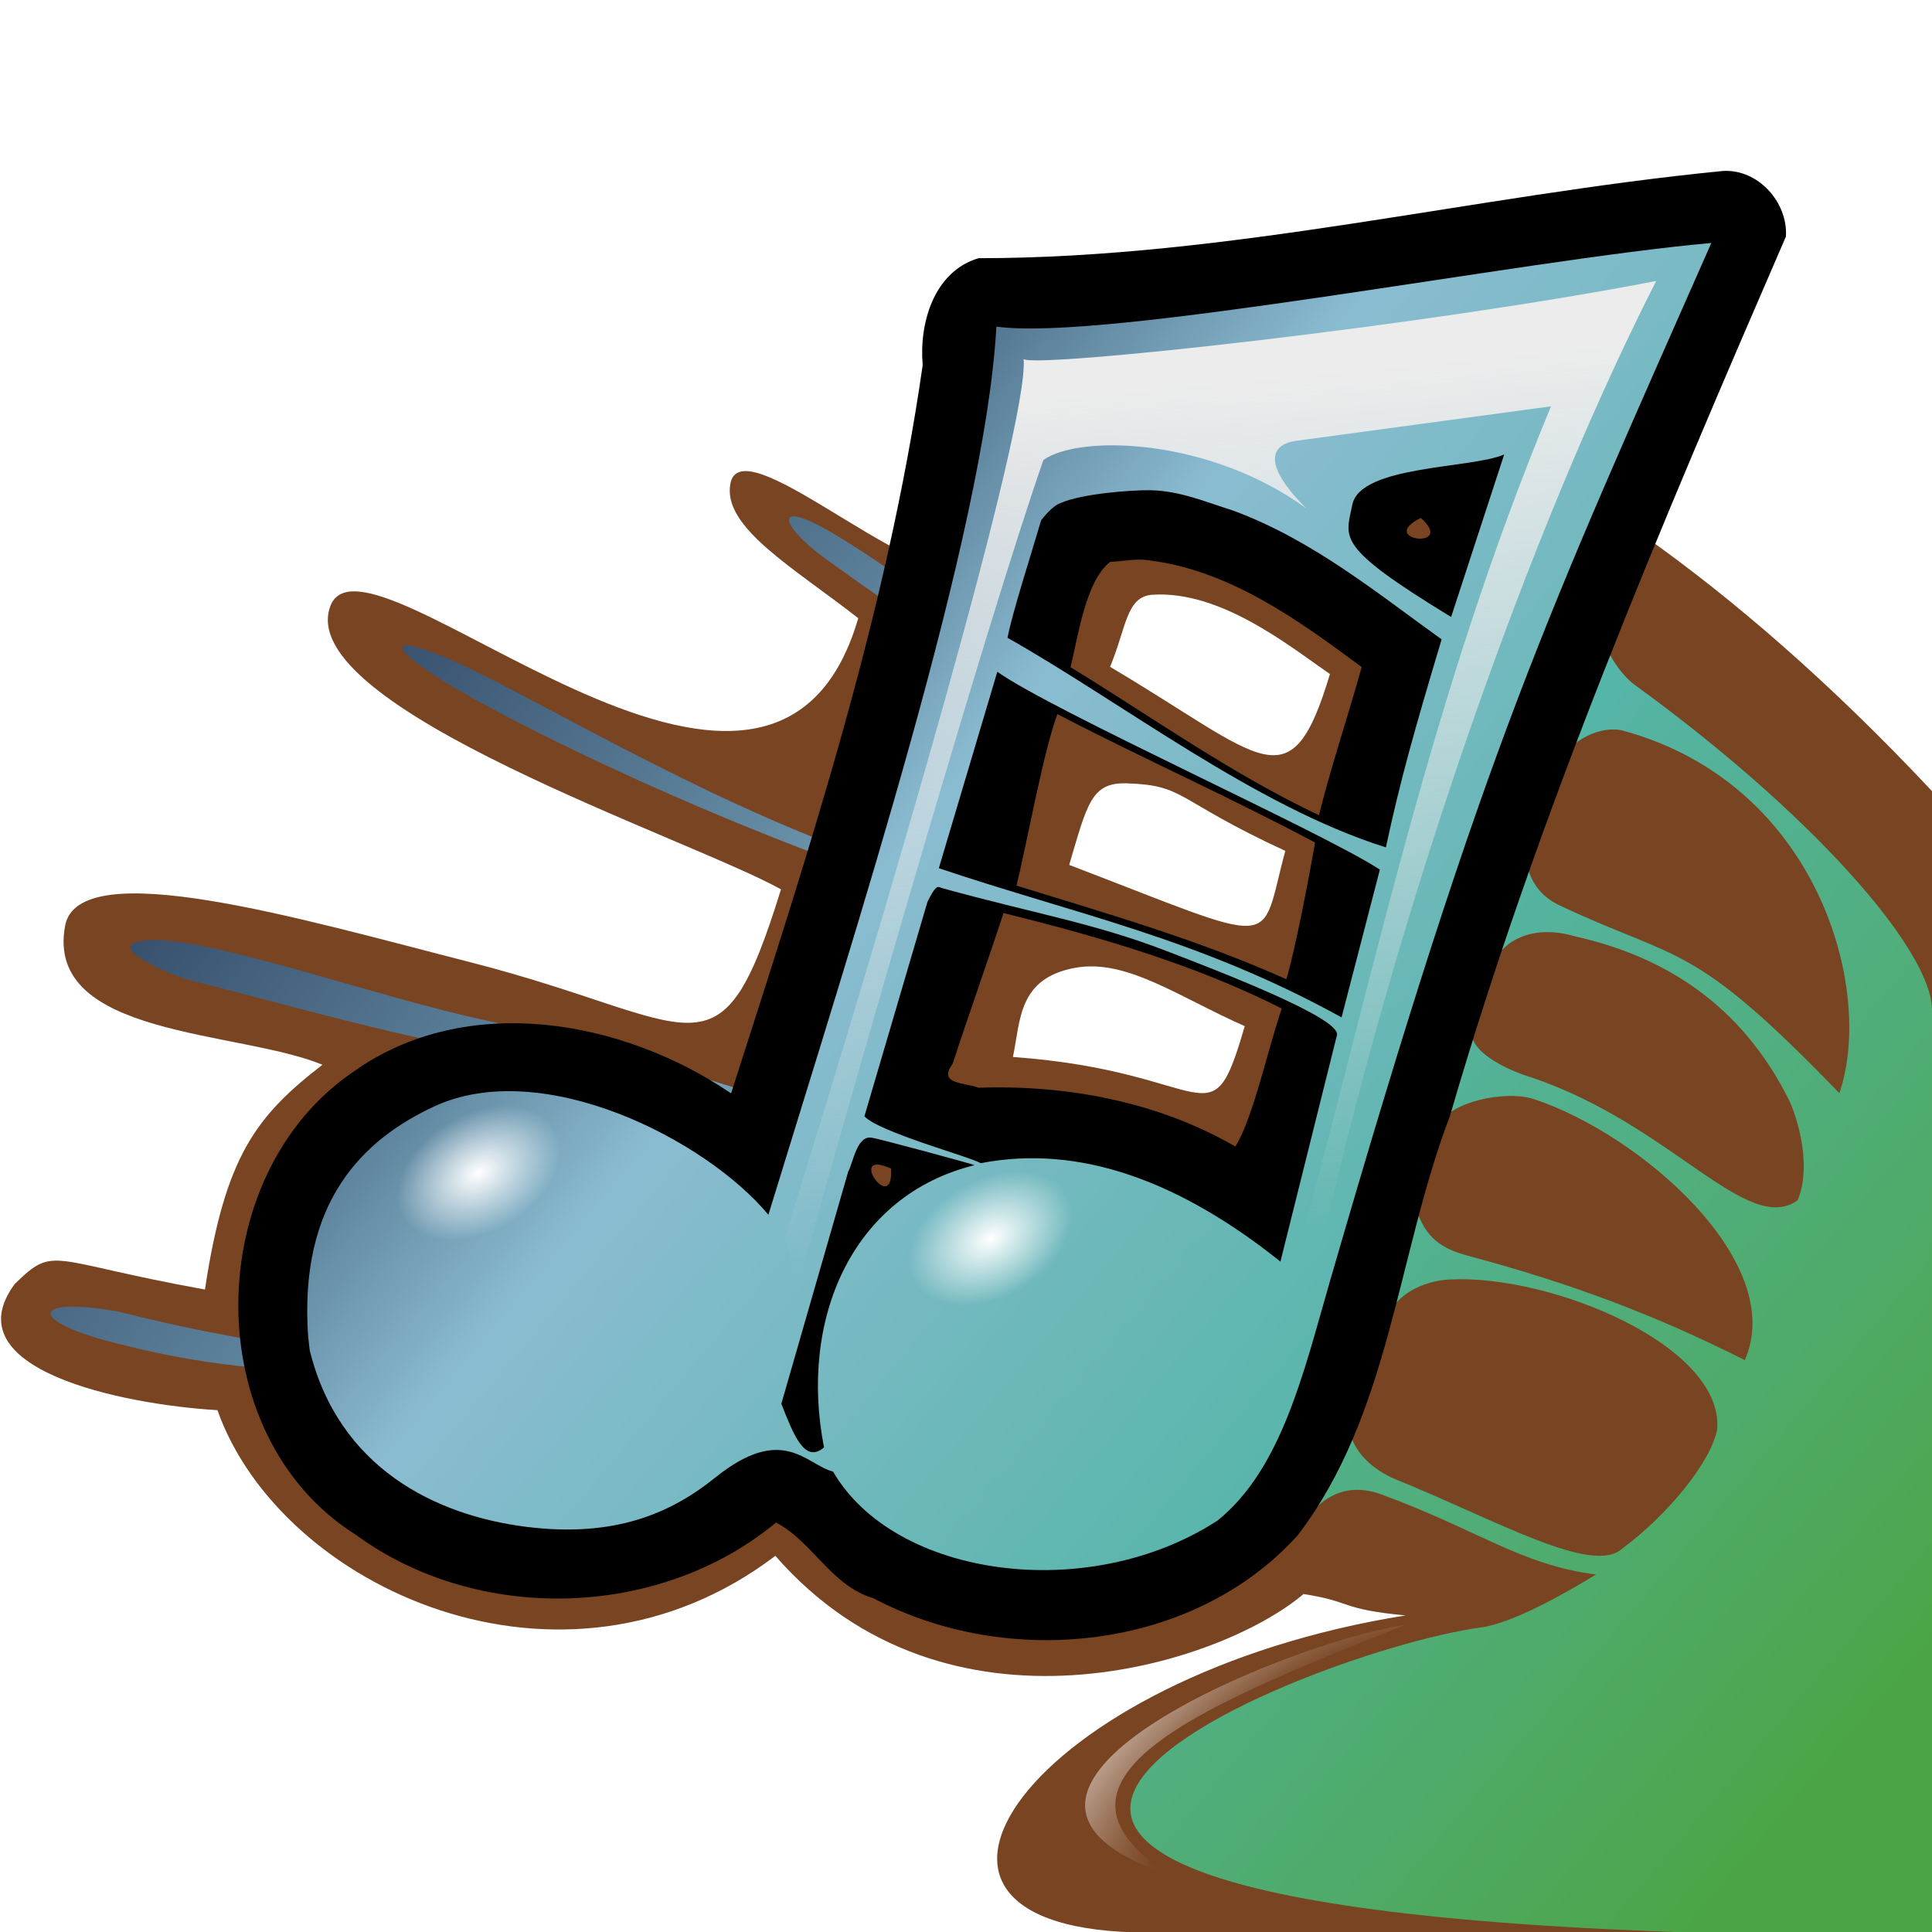
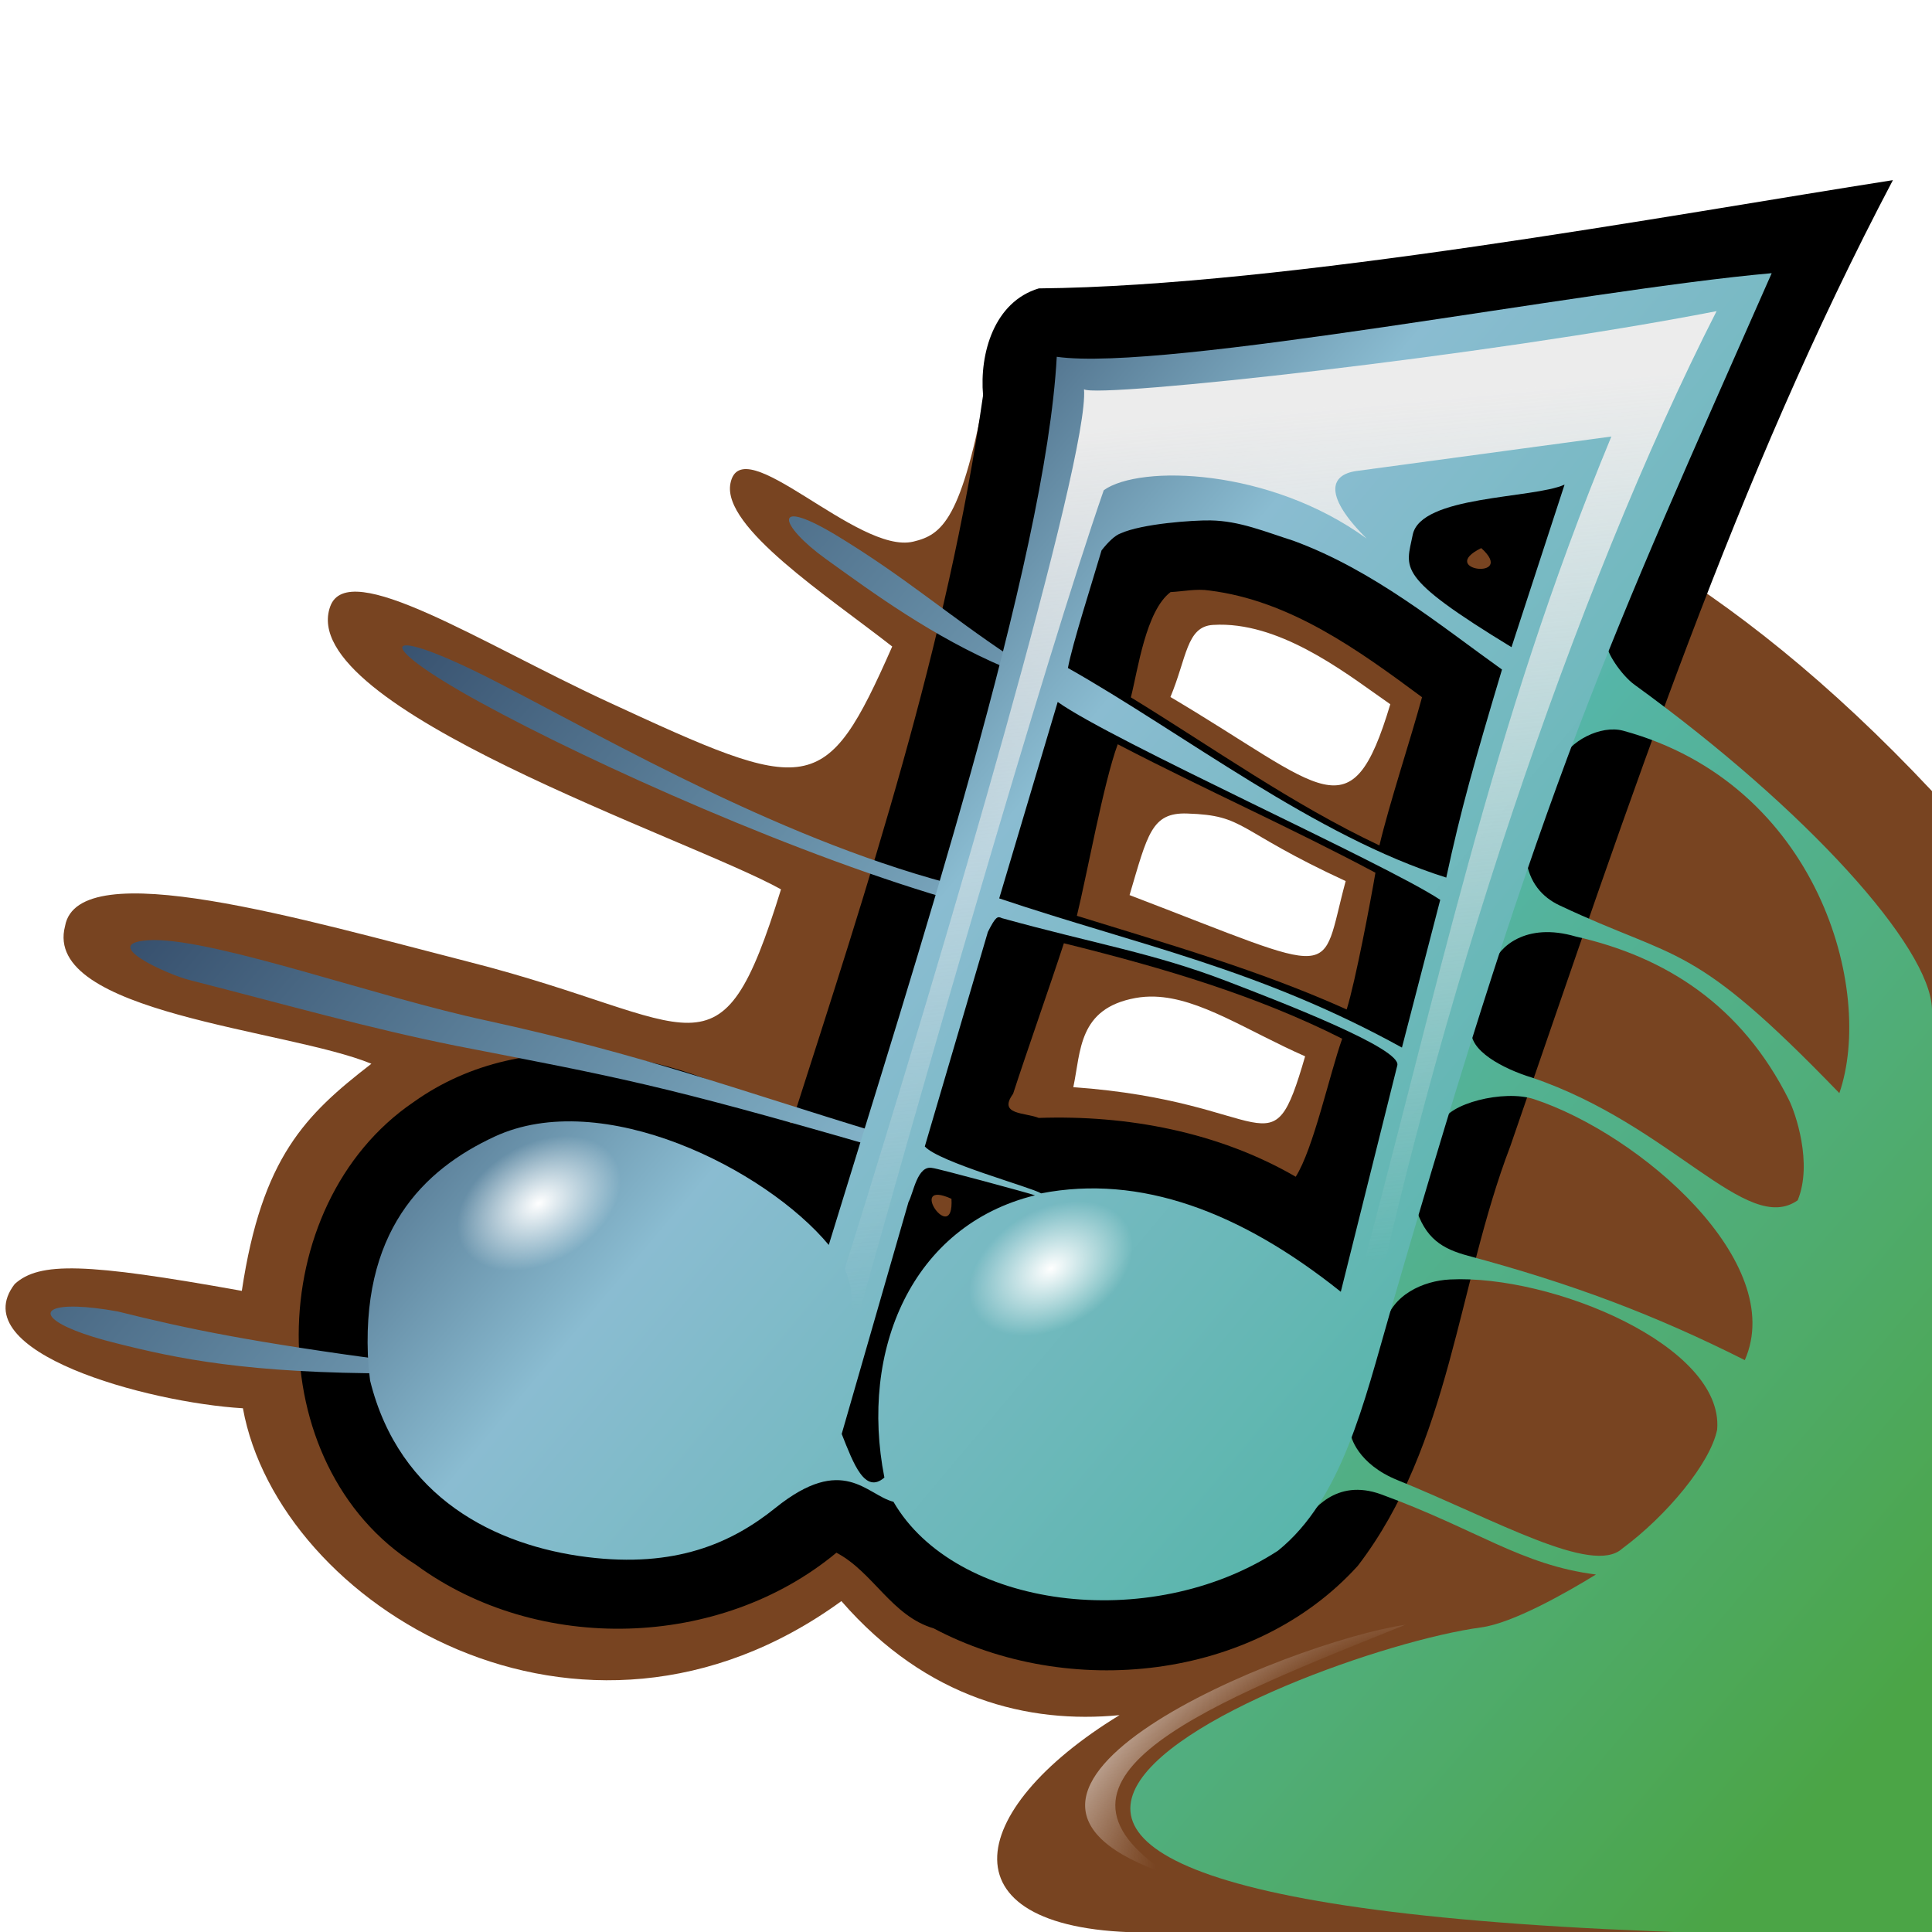
<svg xmlns="http://www.w3.org/2000/svg" xmlns:xlink="http://www.w3.org/1999/xlink" width="256" height="256" id="svg2" version="1.0" style="enable-background:new">
  <defs id="defs4">
    <linearGradient id="linearGradient4257">
      <stop id="stop4261" offset="0" style="stop-color:#f9f9f9;stop-opacity:0;" />
      <stop style="stop-color:#fcfcfc;stop-opacity:0" offset="0.262" id="stop4269" />
      <stop style="stop-color:#ffffff;stop-opacity:1" offset="0.5" id="stop4267" />
      <stop id="stop4271" offset="0.75" style="stop-color:#fcfcfc;stop-opacity:0" />
      <stop id="stop4259" offset="1" style="stop-color:#f9f9f9;stop-opacity:0" />
    </linearGradient>
    <linearGradient id="linearGradient3435">
      <stop id="stop3437" offset="0" style="stop-color:#334b69;stop-opacity:1;" />
      <stop style="stop-color:#8abcd1;stop-opacity:1" offset="0.425" id="stop3439" />
      <stop id="stop3441" offset="0.527" style="stop-color:#55b5a8;stop-opacity:1" />
      <stop id="stop3443" offset="1" style="stop-color:#4ba546;stop-opacity:1;" />
    </linearGradient>
    <linearGradient id="linearGradient4142">
      <stop style="stop-color:#ffffff;stop-opacity:1;" offset="0" id="stop4144" />
      <stop style="stop-color:#ffffff;stop-opacity:0;" offset="1" id="stop4146" />
    </linearGradient>
    <linearGradient id="linearGradient3816">
      <stop style="stop-color:#ececec;stop-opacity:1;" offset="0" id="stop3818" />
      <stop style="stop-color:#ececec;stop-opacity:0;" offset="1" id="stop3820" />
    </linearGradient>
    <linearGradient xlink:href="#linearGradient3435" id="linearGradient4120" gradientUnits="userSpaceOnUse" gradientTransform="matrix(0.770574,-0.3355056,0.2651901,0.9259441,-1378.908,244.4556)" x1="1730.697" y1="425.847" x2="1849.248" y2="682.135" />
    <linearGradient id="linearGradient3996">
      <stop style="stop-color:#334b69;stop-opacity:1;" offset="0" id="stop3998" />
      <stop id="stop3809" offset="0.259" style="stop-color:#8abcd1;stop-opacity:1" />
      <stop style="stop-color:#55b5a8;stop-opacity:1" offset="0.708" id="stop3844" />
      <stop style="stop-color:#4ba546;stop-opacity:1;" offset="1" id="stop4000" />
    </linearGradient>
    <radialGradient xlink:href="#linearGradient4257" id="radialGradient4263" cx="388.718" cy="684.451" fx="388.718" fy="684.451" r="23.986" gradientTransform="matrix(3.10314,-2.328566,0.891915,1.470243,-1429.174,556.1179)" gradientUnits="userSpaceOnUse" spreadMethod="pad" />
    <radialGradient xlink:href="#linearGradient4142" id="radialGradient4154-1" cx="1682.857" cy="522.362" fx="1682.857" fy="522.362" r="14.286" gradientTransform="matrix(1,0,0,0.6,0,208.9449)" gradientUnits="userSpaceOnUse" />
    <radialGradient xlink:href="#linearGradient4142" id="radialGradient4152-1" cx="1682.857" cy="522.362" fx="1682.857" fy="522.362" r="14.286" gradientTransform="matrix(1,0,0,0.6,0,208.9449)" gradientUnits="userSpaceOnUse" />
-     <linearGradient xlink:href="#linearGradient3996" id="linearGradient4120-3" gradientUnits="userSpaceOnUse" gradientTransform="matrix(0.9233718,-0.4020333,0.3177749,1.10955,-1763.551,678.9419)" x1="1739.658" y1="447.804" x2="1849.248" y2="682.135" />
+     <linearGradient xlink:href="#linearGradient3996" id="linearGradient4120-3" gradientUnits="userSpaceOnUse" gradientTransform="matrix(0.7421676,-0.3231376,0.2554142,0.8918102,-1106.583,663.2994)" x1="1739.658" y1="447.804" x2="1849.248" y2="682.135" />
    <linearGradient xlink:href="#linearGradient3816" id="linearGradient3417" gradientUnits="userSpaceOnUse" gradientTransform="translate(19.8222,13.99716)" x1="1603.679" y1="632.367" x2="1610.312" y2="718.438" />
  </defs>
  <g id="layer2" style="display:inline" transform="translate(-214.1581,-422.2462)">
-     <path style="opacity:1;fill:#784421;fill-opacity:1;stroke:none;stroke-width:1;stroke-miterlimit:4;stroke-dasharray:none" d="m 470.158,527.072 c -54.317,-57.867 -95.133,-59.732 -123.483,-67.378 2,17.371 -1.332,36.942 -5.136,37.854 -7.39,1.772 -29.171,-18.712 -30.599,-11.229 -1.106,5.795 8.396,11.148 16.941,17.841 -11.632,39.968 -65.312,-14.302 -69.962,-1.571 -4.894,13.4 47.826,30.831 59.724,37.502 -8.204,26.505 -10.753,17.425 -41.136,9.664 -22.035,-5.628 -51.989,-14.505 -53.729,-4.804 -2.688,14.744 23.021,13.794 34.107,18.381 -8.761,6.771 -12.904,12.081 -15.569,29.782 -20.777,-3.737 -19.824,-5.985 -25.211,-0.728 -8.349,11.322 14.241,15.963 26.865,16.714 8.35,23.561 45.729,40.713 73.925,19.3 22.65,26.016 58.901,14.475 69.984,5.065 6.531,1.004 4.772,2.01 13.529,2.834 -49.543,7.865 -74.188,42.015 -34.129,42.015 l 103.879,-4.9e-4 z M 366.865,501.052 c 9.074,-0.583 18.13,6.794 23.517,10.51 -5.223,17.425 -8.707,11.138 -29.136,-0.958 2.172,-5.181 2.118,-9.328 5.619,-9.552 z m -3.407,24.99 c 7.85,0.25 6.253,2.133 21.009,8.951 -3.537,13.06 -0.066,12.784 -28.635,1.857 2.396,-8.09 2.917,-10.958 7.627,-10.808 z m -6.856,24.447 c 6.806,-1.25 13.684,3.843 22.492,7.724 -4.62,15.89 -4.121,5.991 -30.718,4.088 1.018,-4.798 0.647,-10.42 8.226,-11.812 z" id="rect4663" />
+     <path style="opacity:1;fill:#784421;fill-opacity:1;stroke:none;stroke-width:1;stroke-miterlimit:4;stroke-dasharray:none" d="m 130.75,50.884 c -3.303,18.078 -5.929,19.971 -9.733,20.883 -7.39,1.772 -22.806,-15.176 -24.234,-7.693 -1.106,5.795 12.896,14.898 21.441,21.592 -8.913,20.208 -10.872,19.738 -37.809,7.271 C 63.68,85.192 46.148,73.811 43.762,80.344 c -4.894,13.4 47.827,30.831 59.725,37.502 -8.204,26.505 -10.754,17.424 -41.137,9.664 -22.035,-5.628 -51.989,-14.503 -53.729,-4.803 -3.041,11.562 29.504,13.66 40.589,18.247 -8.761,6.771 -14.504,12.391 -17.168,30.092 -20.777,-3.737 -26.829,-3.864 -30.095,-0.905 -6.934,9.024 17.616,15.712 30.24,16.463 4.725,26.061 44.741,50.677 79.301,25.551 11.34,13.025 24.826,16.283 36.857,15.109 -20.719,12.647 -23.779,28.805 3.775,28.805 l 103.879,0 0,-151.242 C 201.683,46.959 159.099,58.53 130.75,50.884 Z m 31.656,31.903 c 8.491,0.344 16.766,7.045 21.816,10.529 -5.223,17.425 -8.705,11.137 -29.135,-0.959 2.172,-5.181 2.118,-9.326 5.619,-9.551 0.567,-0.036 1.133,-0.042 1.699,-0.02 z m -5.107,25.008 c 7.85,0.25 6.254,2.135 21.01,8.953 -3.537,13.06 -0.067,12.783 -28.637,1.855 2.396,-8.09 2.917,-10.959 7.627,-10.809 z m -4.297,24.262 c 5.996,0.191 12.226,4.514 19.934,7.91 -4.62,15.89 -4.12,5.991 -30.717,4.088 1.018,-4.798 0.646,-10.421 8.225,-11.812 0.851,-0.156 1.702,-0.213 2.559,-0.186 z" transform="translate(214.1581,422.2462)" id="rect4663" />
+     <path id="path3445" d="m 400.387,637.533 c -15.538,2.315 -64.232,22.174 -31.182,33.189 -20.451,-13.093 6.255,-23.13 31.182,-33.189 z" style="fill:url(#radialGradient4263);fill-opacity:1;stroke:none;opacity:0.5" />
+     <path style="display:inline;opacity:1;fill:#000000;fill-opacity:1;stroke:none;enable-background:new" d="m 351.813,460.459 c -5.932,1.771 -7.88,8.638 -7.393,14.163 -4.716,32.955 -15.227,64.808 -25.388,96.505 -14.369,-9.789 -35.092,-13.522 -50.045,-2.868 -20.131,13.661 -20.631,48.145 0.292,61.334 16.171,11.869 40.3,11.196 55.71,-1.606 4.869,2.56 7.315,8.394 12.885,10.025 17.804,9.445 42.385,6.973 56.201,-8.288 12.315,-16.069 13.183,-37.237 20.21,-55.608 16.279,-47.133 29.805,-88.34 50.692,-128 -29.361,4.586 -80.391,14.048 -113.165,14.344 z m 58.615,34.411 c 4.783,4.306 -6.004,2.974 0,0 z m -36.02,5.623 c 10.707,1.33 19.752,7.893 28.177,14.138 -1.492,5.506 -4.333,14.09 -5.647,19.64 -11.584,-5.473 -22.04,-12.95 -32.934,-19.621 0.935,-3.652 1.973,-11.469 5.261,-13.95 1.712,-0.087 3.43,-0.476 5.143,-0.207 z m -11.68,20.614 c 11.137,5.774 22.609,10.88 33.682,16.78 -0.65,3.821 -2.65,14.393 -3.81,18.118 -11.526,-5.187 -23.703,-8.679 -35.75,-12.41 1.308,-5.305 3.547,-17.708 5.414,-22.73 z m -6.779,26.329 c 12.34,3.077 24.714,6.715 36.056,12.447 -1.687,4.745 -3.815,14.614 -6.158,18.287 -10.267,-5.952 -22.35,-8.196 -34.053,-7.794 -1.777,-0.734 -5.451,-0.376 -3.397,-3.191 1.791,-5.529 4.932,-14.425 6.73,-19.952 l 0.78,0.192 0.042,0.01 z m -15.717,33.657 c 0.366,6.451 -6.102,-2.761 0,0 z" id="path4566" />
    <path style="fill:url(#linearGradient4120);fill-opacity:1;stroke:none" d="m 109.434,74.07 c 6.204,4.461 14.118,10.3 23.764,14.393 l 0.689,-1.477 c -8.216,-5.449 -13.846,-10.436 -22.834,-15.912 -8.988,-5.476 -7.823,-1.465 -1.619,2.996 z m 103.502,11.242 -6.201,15.652 c 1.18,-2.756 5.364,-4.953 8.365,-4.135 25.826,7.044 33.315,34.402 28.623,48.016 -19.673,-20.368 -21.102,-17.341 -37.086,-24.883 -2.298,-1.084 -4.038,-3.051 -4.432,-6.201 l -4.33,13.979 c 0.689,-2.166 4.233,-5.611 10.926,-3.643 11.959,2.698 21.994,9.146 28.24,21.643 0.839,1.657 3.191,8.406 1.16,13.309 -6.761,4.748 -16.67,-9.986 -35.223,-16.266 -3.713,-1.127 -8.55,-3.624 -7.959,-6.479 l -3.938,12.502 c 0.689,-2.56 8.204,-4.476 12.189,-3.16 14.068,4.645 33.625,21.61 27.925,34.577 -11.968,-6.022 -22.866,-10.118 -36.64,-13.82 -3.389,-0.911 -5.74,-2.24 -7.019,-6.571 l -4.035,15.75 c 0.893,-4.019 5.11,-5.869 8.613,-6.045 13.523,-0.679 36.342,8.813 35.418,19.887 -0.89,4.442 -6.677,11.413 -12.594,15.785 -3.955,3.58 -16.753,-3.818 -29.771,-9.089 -5.222,-2.114 -6.294,-5.772 -6.196,-6.362 l -6.398,12.207 c 1.243,-1.736 4.389,-6.163 10.451,-3.95 12.687,4.633 18.514,9.36 28.448,10.616 -3.995,2.454 -11.035,6.449 -15.223,7.01 -24.333,3.259 -118.138,40.914 59.75,40.914 l 0,-122.844 C 255.786,125.49 239.48,107.325 216.578,90.727 214.817,89.45 212.739,86.297 212.936,85.312 Z M 63.602,93.049 c 14.899,8.17 42.721,20.615 63.689,26.521 l 0.592,-1.969 C 104.454,111.794 81.328,98.367 65.865,90.391 50.402,82.414 48.703,84.879 63.602,93.049 Z M 20.344,124.559 c -8.171,0.197 2.263,4.726 4.822,5.316 13.486,3.445 23.528,6.331 35.242,8.693 21.756,4.233 27.015,5.12 55.268,13.291 l 0.689,-1.773 C 97.563,144.376 85.216,139.751 64.445,135.223 49.778,132.073 29.105,124.559 20.344,124.559 Z M 9.223,173.137 c -4.734,0.14 -2.896,2.618 6.252,4.867 7.926,1.993 17.221,3.988 36.902,3.979 l 0.1,-1.576 C 33.034,177.794 25.044,176.123 15.574,173.77 c -2.16,-0.388 -3.936,-0.584 -5.316,-0.629 -0.374,-0.012 -0.72,-0.013 -1.035,-0.004 z" id="rect3818" transform="translate(214.1581,422.2462)" />
-     <path id="path3445" d="m 400.387,637.533 c -15.538,2.315 -64.232,22.174 -31.182,33.189 -20.451,-13.093 6.255,-23.13 31.182,-33.189 z" style="fill:url(#radialGradient4263);fill-opacity:1;stroke:none;opacity:0.5" />
-     <g id="g3423" transform="matrix(0.8037582,0,0,0.8037582,302.8857,113.5942)">
-       <path id="path4566" d="m 173.66,412.196 c -41.045,4.017 -81.381,14.382 -122.74,14.381 -7.381,2.203 -9.804,10.747 -9.199,17.62 -5.868,41.001 -18.945,80.631 -31.587,120.067 -17.877,-12.179 -43.659,-16.824 -62.264,-3.568 -25.046,16.997 -25.668,59.899 0.363,76.309 20.12,14.767 50.139,13.929 69.312,-1.998 6.058,3.186 9.102,10.443 16.031,12.473 22.151,11.751 52.734,8.676 69.923,-10.312 15.322,-19.993 16.402,-46.329 25.144,-69.184 14.458,-49.775 34.846,-97.555 55.386,-144.977 0.346,-5.658 -4.581,-11.148 -10.371,-10.811 z M 123.845,469.389 c 5.951,5.357 -7.471,3.7 0,0 z m -44.814,6.996 c 13.321,1.655 24.574,9.821 35.057,17.59 -1.857,6.85 -5.391,17.531 -7.025,24.436 -14.412,-6.809 -27.421,-16.112 -40.975,-24.412 1.163,-4.543 2.455,-14.269 6.545,-17.355 2.129,-0.109 4.267,-0.592 6.398,-0.258 z m -14.531,25.646 c 13.856,7.183 28.129,13.536 41.906,20.877 -0.808,4.754 -3.297,17.907 -4.74,22.541 -14.34,-6.454 -29.49,-10.798 -44.479,-15.439 1.627,-6.601 4.413,-22.031 6.736,-28.279 z m -8.434,32.758 c 15.352,3.828 30.748,8.354 44.859,15.486 -2.098,5.903 -4.746,18.182 -7.662,22.752 -12.774,-7.406 -27.807,-10.197 -42.367,-9.697 -2.211,-0.914 -6.782,-0.468 -4.226,-3.97 2.228,-6.879 6.137,-17.947 8.373,-24.823 l 0.971,0.239 0.052,0.013 z m -19.555,41.875 c 0.456,8.026 -7.592,-3.435 0,0 z" style="display:inline;fill:#000000;fill-opacity:1;stroke:none;enable-background:new;opacity:1" />
-       <path id="rect3818-5" d="m 53.87,437.852 c -1.835,33.765 -23.322,99.838 -37.586,146.422 -10.397,-12.497 -37.35,-26.121 -55.123,-17.848 -11.59,5.395 -22.36,15.584 -20.741,38.024 l 0.253,2.192 c 4.79,19.364 20.729,27.213 35.779,29.087 14.538,1.81 23.79,-2.271 31.038,-8.105 11.21,-9.022 15.025,-2.12 19.458,-1.012 10.144,17.51 42.137,21.886 63.388,8.067 10.552,-8.501 14.203,-24.507 18.453,-39.194 25.94,-89.64 35.763,-109.772 62.943,-171.416 -31.027,2.732 -99.938,16.316 -117.864,13.783 z m 83.716,21.076 -8.748,26.798 c -19.305,-11.763 -17.376,-12.962 -16.292,-18.497 1.283,-6.553 19.804,-5.946 25.04,-8.301 z m -58.379,5.9 c 4.8,0.076 8.99,1.864 13.678,3.352 13.181,4.841 24.149,13.924 34.386,21.232 -4.545,15.193 -6.819,23.235 -9.188,34.297 -21.579,-6.782 -43.405,-23.833 -62.375,-34.555 0.739,-3.968 3.909,-13.821 5.548,-19.388 1.128,-1.435 2.233,-2.474 3.113,-2.789 3.556,-1.613 11.958,-2.195 14.838,-2.15 z m -25.182,29.927 c 9,6.432 53.949,26.588 63.063,32.622 l -6.313,24.358 C 87.122,538.694 67.319,534.852 44.382,527.141 Z m -9.208,35.641 c 15.511,4.288 24.997,5.744 37.106,10.398 9.63,3.701 28.775,11.132 28.092,13.869 l -9.318,37.332 C 84.169,578.78 67.613,572.599 51.294,575.77 c -1.674,-1.027 -16.793,-5.121 -19.18,-7.731 l 10.399,-35.367 c 1.302,-2.591 1.613,-2.614 2.304,-2.278 z m -11.448,41.192 c 0.587,-0.007 16.362,4.261 16.916,4.507 -20.331,4.991 -28.959,25.56 -24.829,46.526 -3.205,2.78 -5.068,-2.196 -7.038,-7.19 l 11.02,-38.255 c 0.801,-1.422 1.441,-6.126 3.932,-5.588 z" style="display:inline;fill:url(#linearGradient4120-3);fill-opacity:1;stroke:none;enable-background:new" />
-       <g id="g3839-1" transform="matrix(1.327846,0,0,1.637209,-2001.094,-617.6849)" style="display:inline;enable-background:new">
-         <ellipse style="fill:url(#radialGradient4154-1);fill-opacity:1;stroke:none" id="path3988-3" transform="matrix(0.6953907,-0.2455601,0.2393161,0.6777084,188.05,789.1847)" cx="1682.857" cy="522.362" rx="14.286" ry="8.571" d="m 1697.143,522.362 a 14.286,8.571 0 0 1 -14.286,8.571 14.286,8.571 0 0 1 -14.286,-8.571 14.286,8.571 0 0 1 14.286,-8.571 14.286,8.571 0 0 1 14.286,8.571 z" />
-         <ellipse transform="matrix(0.6953907,-0.2455601,0.2393161,0.6777084,251.6218,795.7572)" id="path3990-6" style="fill:url(#radialGradient4152-1);fill-opacity:1;stroke:none" cx="1682.857" cy="522.362" rx="14.286" ry="8.571" d="m 1697.143,522.362 a 14.286,8.571 0 0 1 -14.286,8.571 14.286,8.571 0 0 1 -14.286,-8.571 14.286,8.571 0 0 1 14.286,-8.571 14.286,8.571 0 0 1 14.286,8.571 z" />
-         <path style="color:#000000;font-style:normal;font-variant:normal;font-weight:normal;font-stretch:normal;font-size:medium;line-height:normal;font-family:Sans;-inkscape-font-specification:Sans;text-indent:0;text-align:start;text-decoration:none;text-decoration-line:none;letter-spacing:normal;word-spacing:normal;text-transform:none;direction:ltr;block-progression:tb;writing-mode:lr-tb;baseline-shift:baseline;text-anchor:start;display:inline;overflow:visible;visibility:visible;fill:url(#linearGradient3417);fill-opacity:1;stroke:none;stroke-width:1px;marker:none;enable-background:accumulate" d="m 1550.976,647.994 c 0.685,6.703 -16.926,55.478 -29.706,88.57 1.316,2.576 0.665,2.979 0.706,7.659 7.685,-22.665 24.254,-69.273 31.451,-86.07 4.517,-2.607 20.648,-2.222 32.642,4.873 -5.219,-4.208 -4.737,-6.427 -1.228,-6.812 10.535,-1.156 22.862,-2.51 31.607,-3.467 -14.986,29.341 -21.604,55.963 -32.083,87.348 2.035,3.195 1.381,3.01 0.837,7.725 8.96,-36.863 26.849,-79.913 44.308,-107.698 -28.614,4.519 -76.743,8.789 -78.534,7.871 z" id="path3040-7" />
-       </g>
+     <path style="display:inline;fill:url(#linearGradient4120-3);fill-opacity:1;stroke:none;enable-background:new" d="m 354.184,469.521 c -1.475,27.139 -18.745,80.246 -30.21,117.688 -8.357,-10.045 -30.02,-20.995 -44.306,-14.345 -9.316,4.336 -17.972,12.526 -16.671,30.562 l 0.203,1.762 c 3.85,15.564 16.661,21.873 28.758,23.379 11.685,1.455 19.121,-1.826 24.947,-6.514 9.01,-7.251 12.076,-1.704 15.64,-0.814 8.153,14.074 33.868,17.591 50.949,6.484 8.481,-6.833 11.416,-19.698 14.832,-31.502 20.849,-72.049 28.745,-88.23 50.591,-137.777 -24.938,2.196 -80.326,13.114 -94.734,11.078 z m 67.287,16.94 -7.031,21.539 c -15.517,-9.455 -13.966,-10.418 -13.095,-14.867 1.032,-5.267 15.918,-4.779 20.126,-6.672 z m -46.922,4.742 c 3.858,0.061 7.226,1.498 10.994,2.695 10.594,3.891 19.41,11.192 27.638,17.066 -3.653,12.211 -5.481,18.676 -7.385,27.567 -17.345,-5.451 -34.887,-19.156 -50.134,-27.774 0.594,-3.189 3.142,-11.109 4.459,-15.584 0.907,-1.154 1.795,-1.988 2.502,-2.242 2.858,-1.297 9.612,-1.764 11.926,-1.728 z m -20.24,24.054 c 7.234,5.169 43.362,21.371 50.688,26.22 l -5.074,19.578 c -19.012,-10.481 -34.929,-13.569 -53.365,-19.767 z m -7.401,28.646 c 12.467,3.447 20.091,4.617 29.824,8.357 7.74,2.975 23.129,8.947 22.579,11.148 l -7.489,30.006 c -13.284,-10.622 -26.591,-15.59 -39.708,-13.041 -1.346,-0.825 -13.498,-4.116 -15.416,-6.213 l 8.358,-28.426 c 1.047,-2.083 1.297,-2.101 1.852,-1.831 z m -9.202,33.108 c 0.472,-0.006 13.151,3.425 13.596,3.622 -16.341,4.012 -23.276,20.544 -19.957,37.396 -2.576,2.234 -4.073,-1.765 -5.657,-5.779 l 8.857,-30.748 c 0.644,-1.143 1.158,-4.924 3.16,-4.492 z" id="rect3818-5" />
+     <g style="display:inline;enable-background:new" transform="matrix(1.067267,0,0,1.31592,-1297.51,-378.8751)" id="g3839-1">
+       <ellipse ry="8.571" rx="14.286" cy="522.362" cx="1682.857" transform="matrix(0.6953907,-0.2455601,0.2393161,0.6777084,188.05,789.1847)" id="path3988-3" style="fill:url(#radialGradient4154-1);fill-opacity:1;stroke:none" d="m 1697.143,522.362 a 14.286,8.571 0 0 1 -14.286,8.571 14.286,8.571 0 0 1 -14.286,-8.571 14.286,8.571 0 0 1 14.286,-8.571 14.286,8.571 0 0 1 14.286,8.571 z" />
+       <ellipse ry="8.571" rx="14.286" cy="522.362" cx="1682.857" style="fill:url(#radialGradient4152-1);fill-opacity:1;stroke:none" id="path3990-6" transform="matrix(0.6953907,-0.2455601,0.2393161,0.6777084,251.6218,795.7572)" d="m 1697.143,522.362 a 14.286,8.571 0 0 1 -14.286,8.571 14.286,8.571 0 0 1 -14.286,-8.571 14.286,8.571 0 0 1 14.286,-8.571 14.286,8.571 0 0 1 14.286,8.571 z" />
+       <path id="path3040-7" d="m 1550.976,647.994 c 0.685,6.703 -16.926,55.478 -29.706,88.57 1.316,2.576 0.665,2.979 0.706,7.659 7.685,-22.665 24.254,-69.273 31.451,-86.07 4.517,-2.607 20.648,-2.222 32.642,4.873 -5.219,-4.208 -4.737,-6.427 -1.228,-6.812 10.535,-1.156 22.862,-2.51 31.607,-3.467 -14.986,29.341 -21.604,55.963 -32.083,87.348 2.035,3.195 1.381,3.01 0.837,7.725 8.96,-36.863 26.849,-79.913 44.308,-107.698 -28.614,4.519 -76.743,8.789 -78.534,7.871 z" style="color:#000000;font-style:normal;font-variant:normal;font-weight:normal;font-stretch:normal;font-size:medium;line-height:normal;font-family:Sans;-inkscape-font-specification:Sans;text-indent:0;text-align:start;text-decoration:none;text-decoration-line:none;letter-spacing:normal;word-spacing:normal;text-transform:none;direction:ltr;block-progression:tb;writing-mode:lr-tb;baseline-shift:baseline;text-anchor:start;display:inline;overflow:visible;visibility:visible;fill:url(#linearGradient3417);fill-opacity:1;stroke:none;stroke-width:1px;marker:none;enable-background:accumulate" />
    </g>
  </g>
  <g id="layer5" style="display:inline" transform="translate(-214.1581,-422.2462)" />
</svg>
